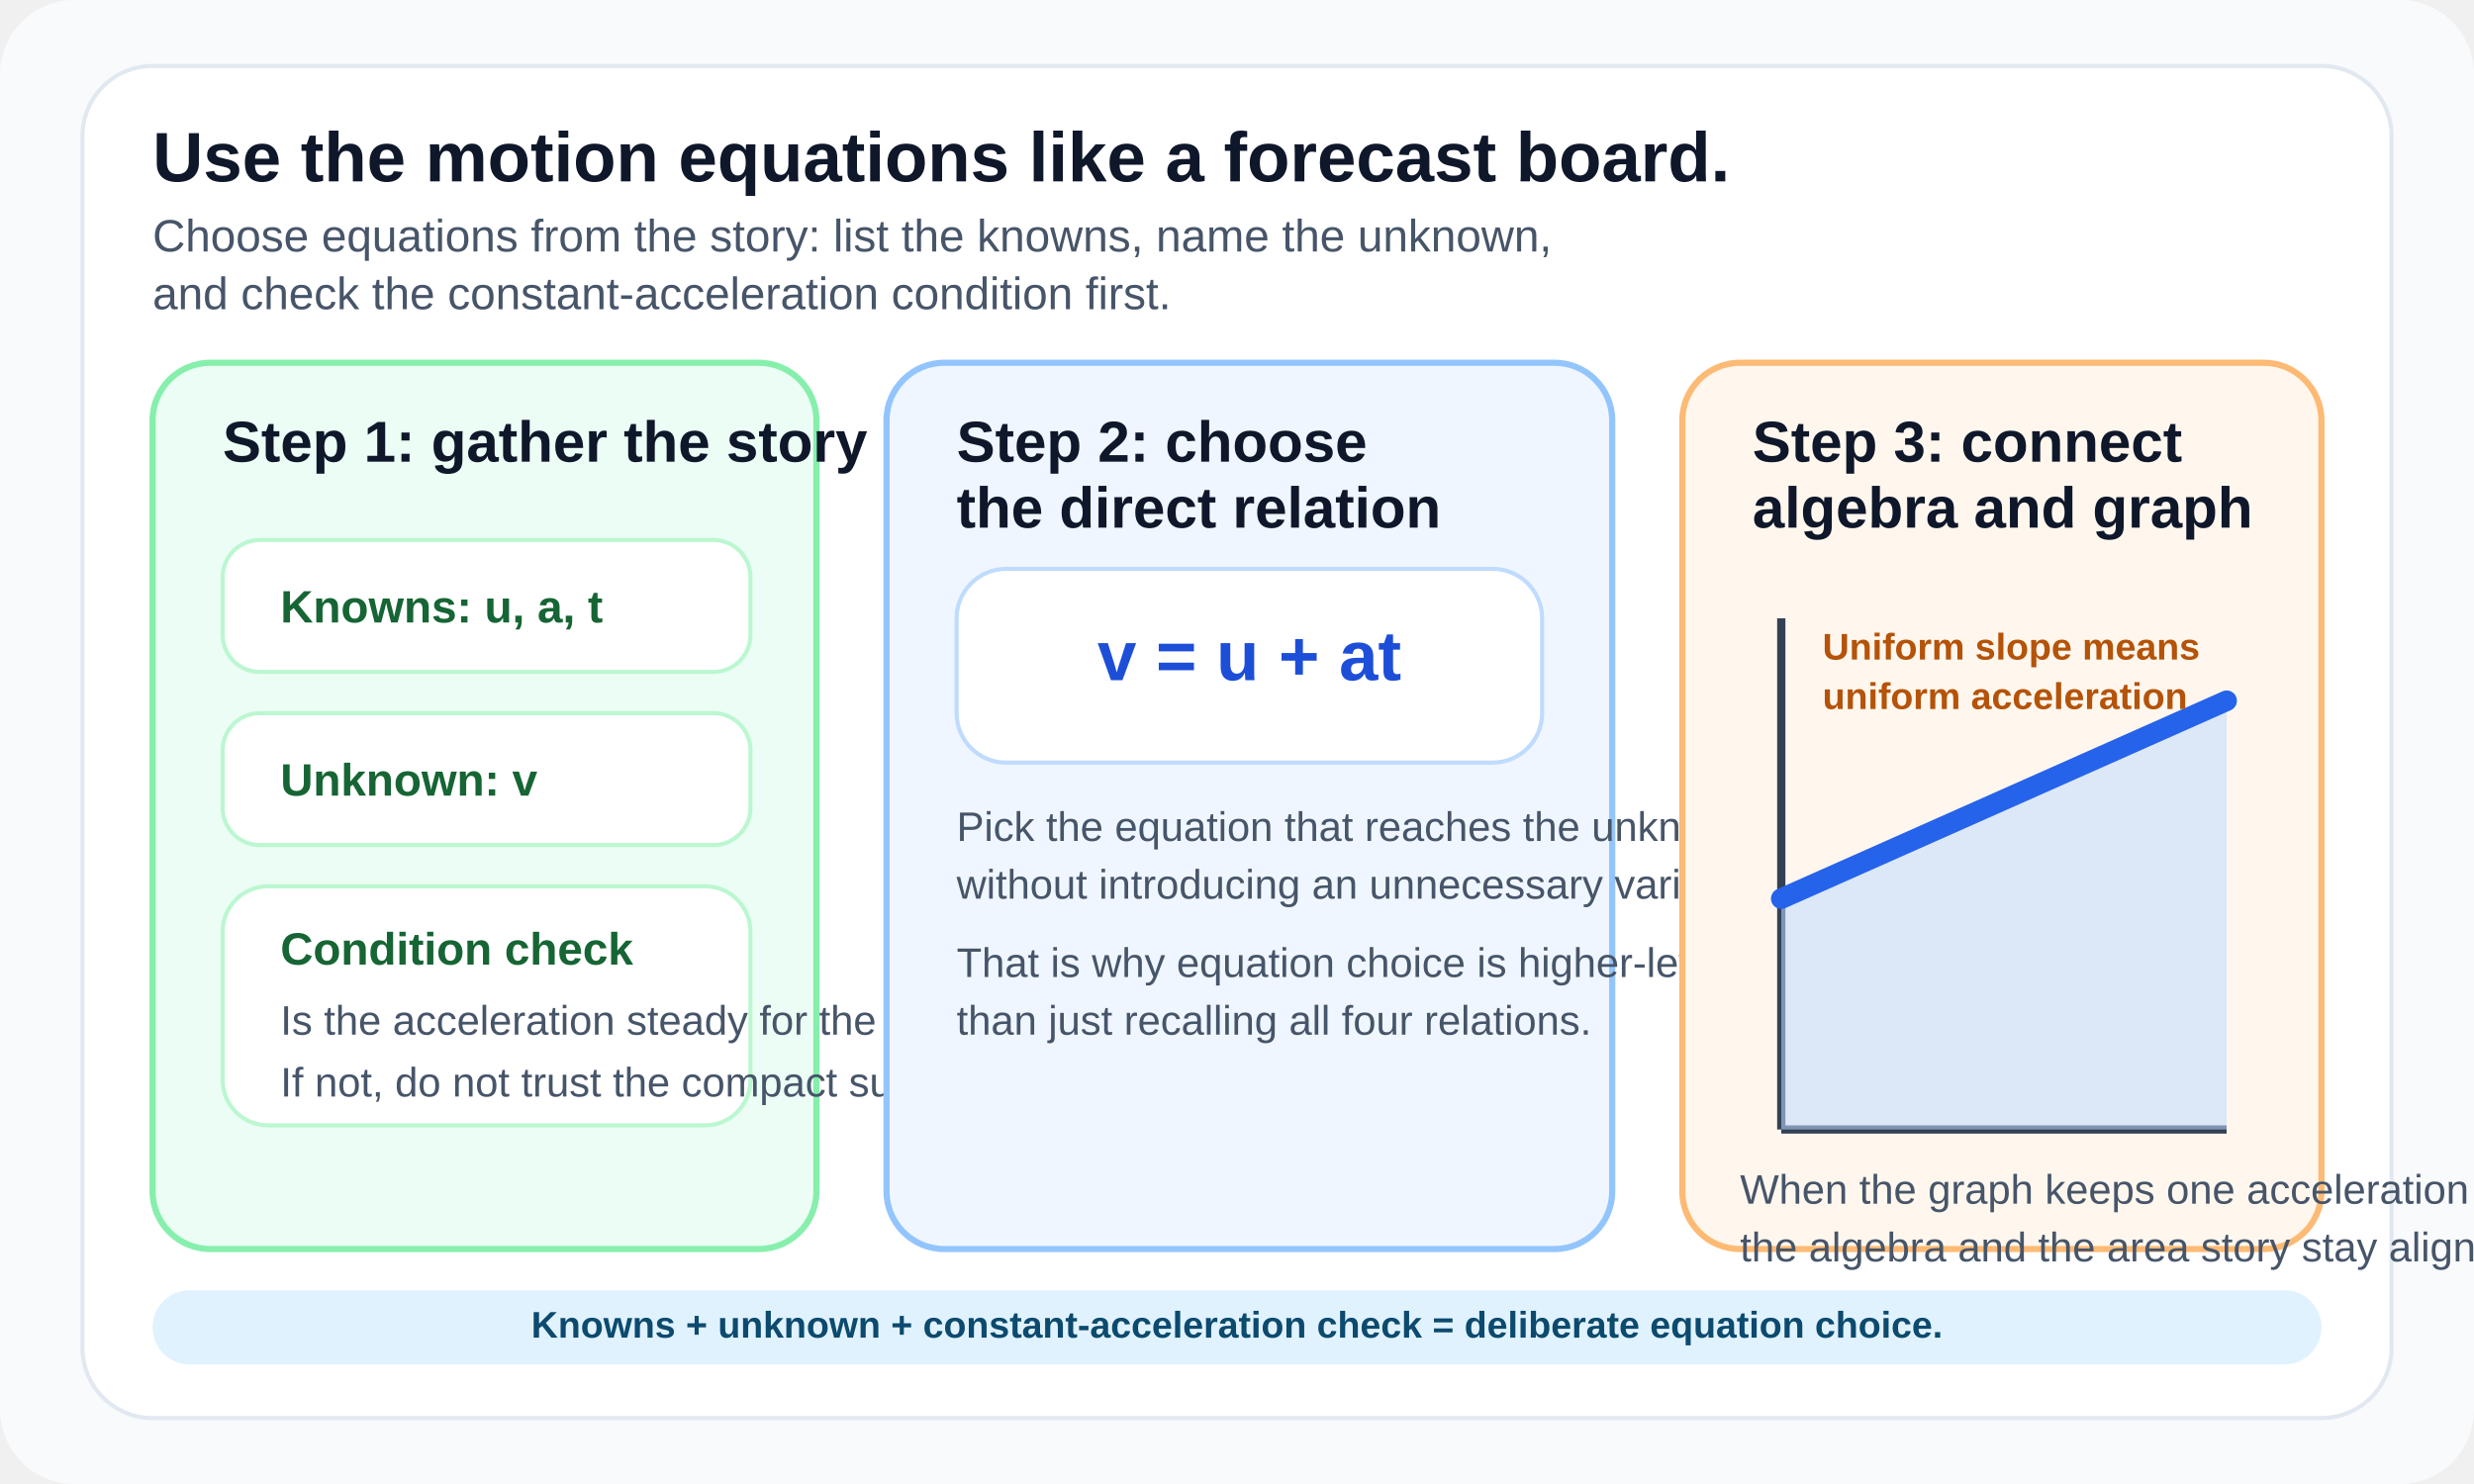
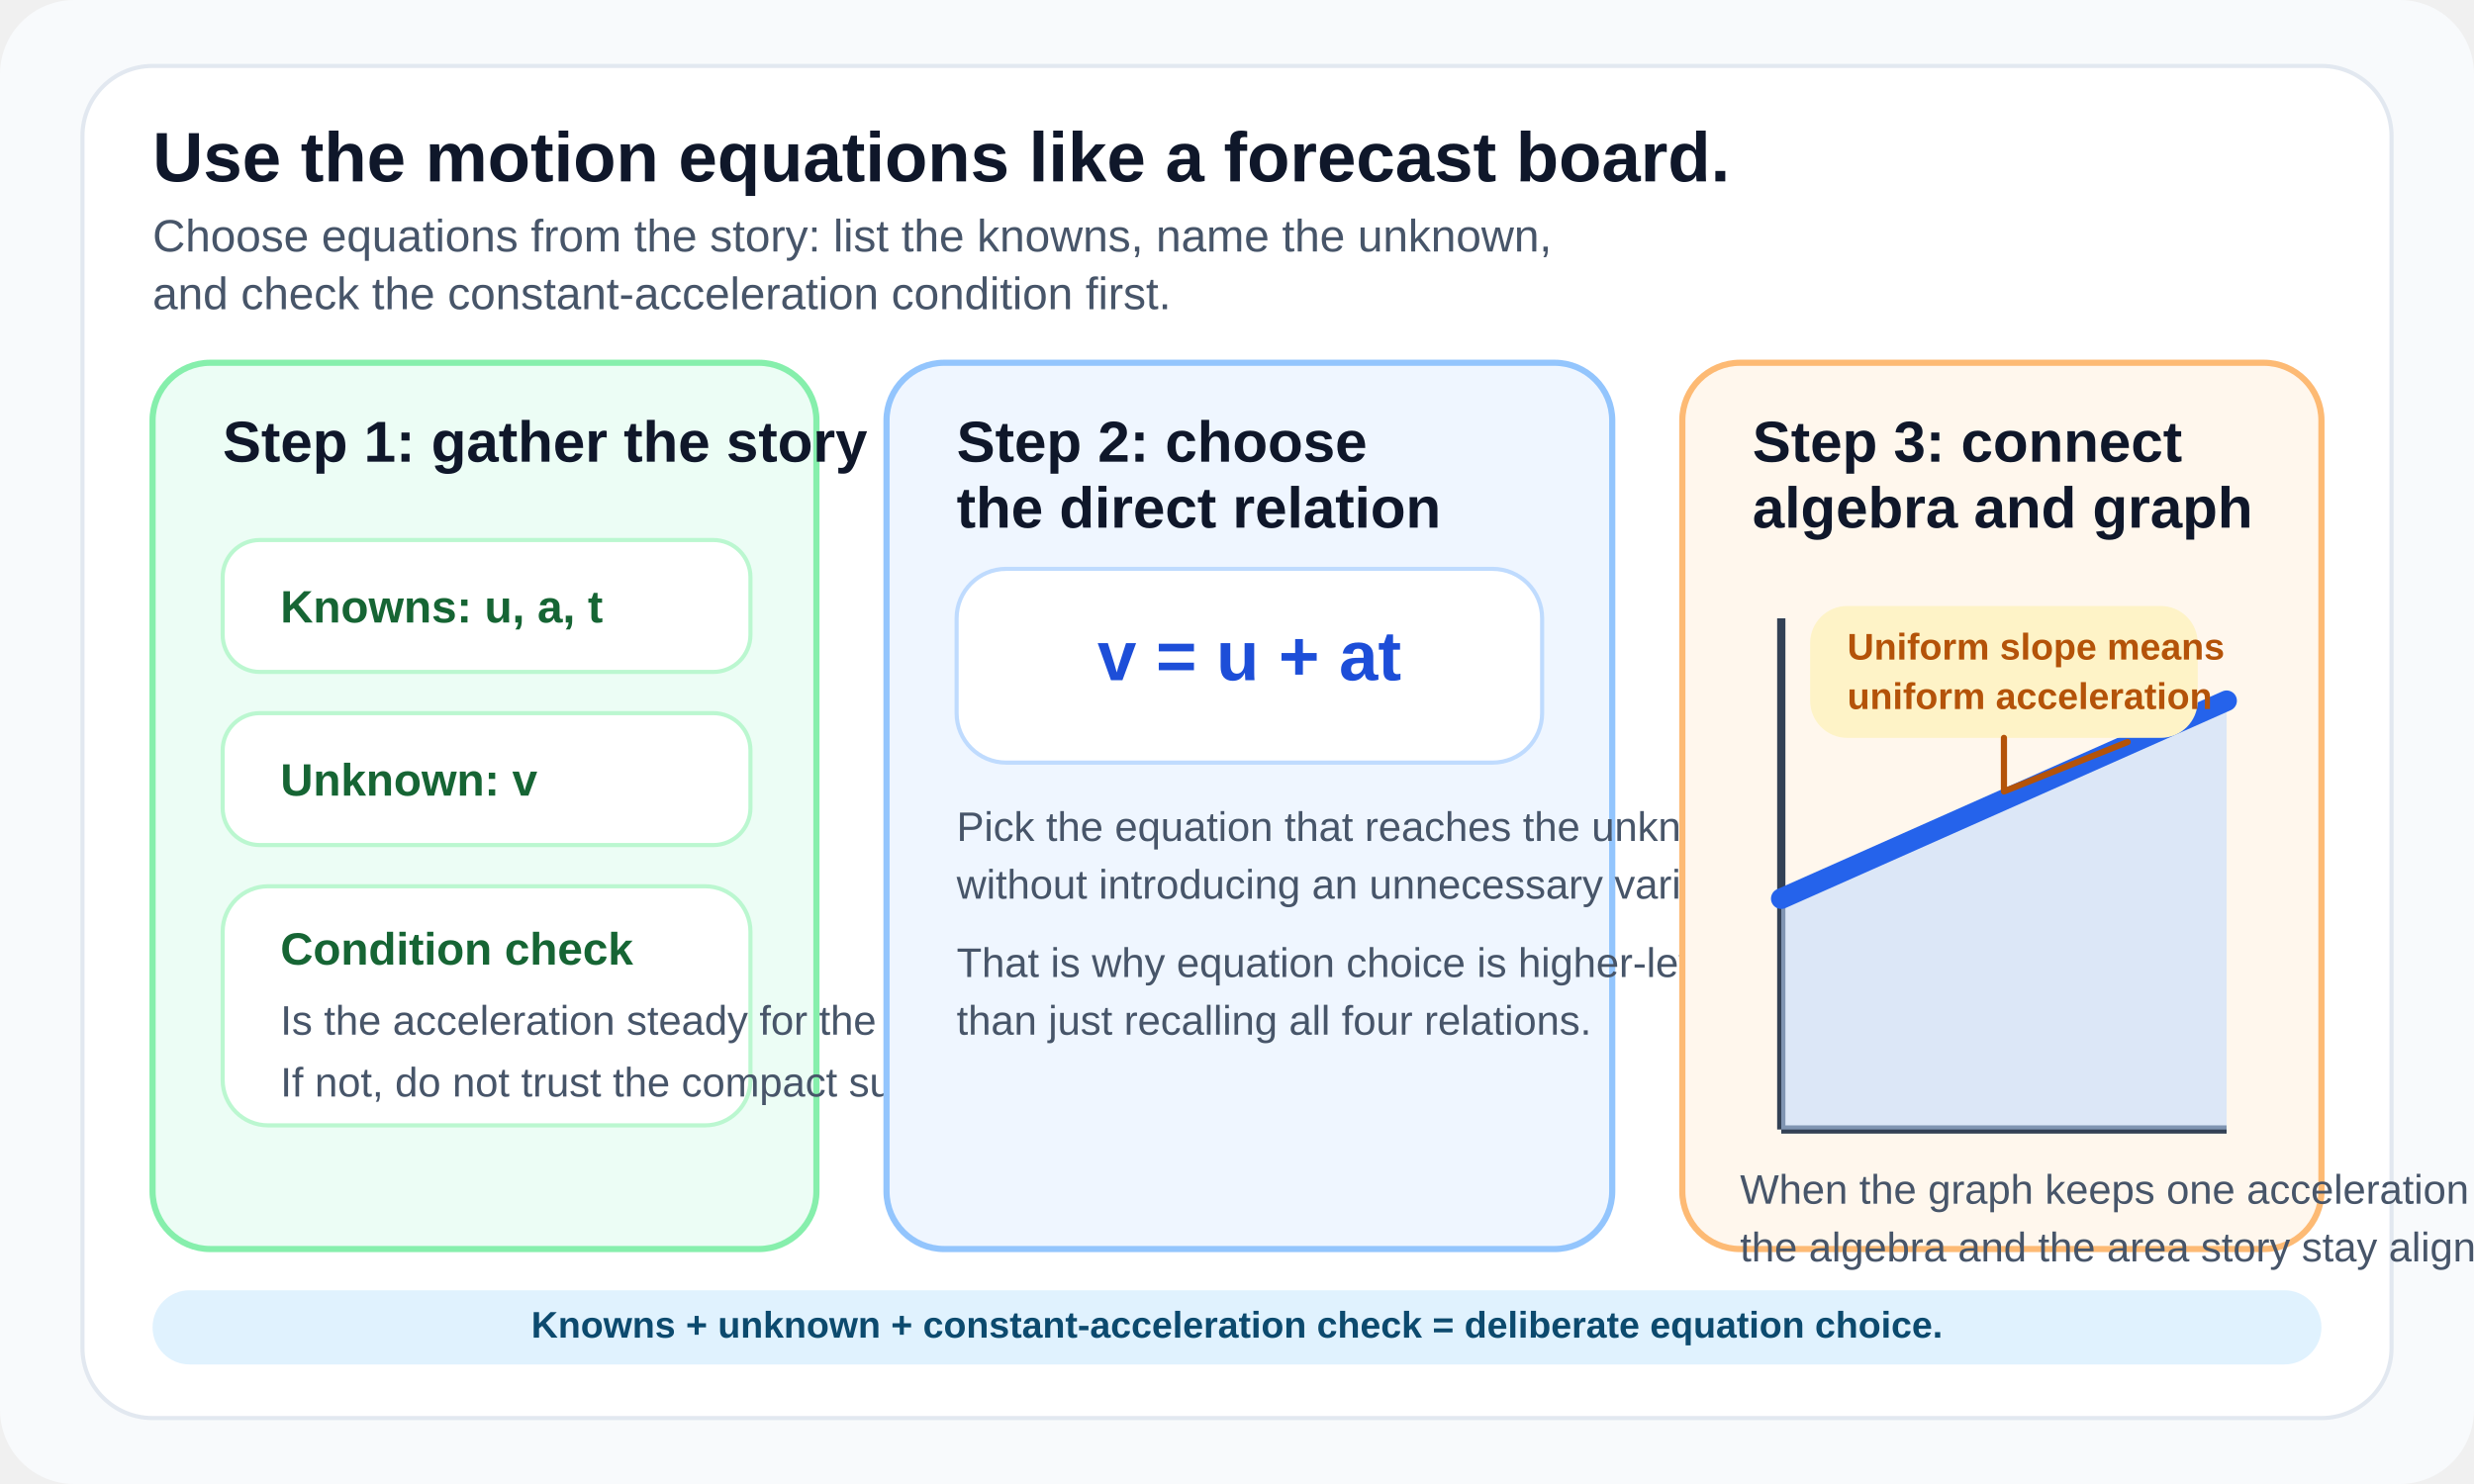
<svg xmlns="http://www.w3.org/2000/svg" width="1200" height="720" viewBox="0 0 1200 720" fill="none">
  <style>
    .title { fill: #0f172a; font: 700 34px 'Segoe UI', Arial, sans-serif; }
    .subtitle { fill: #475569; font: 400 22px 'Segoe UI', Arial, sans-serif; }
    .panel-title { fill: #0f172a; font: 700 28px 'Segoe UI', Arial, sans-serif; }
    .body { fill: #475569; font: 400 20px 'Segoe UI', Arial, sans-serif; }
+     .guide { fill: none; stroke-width: 3; stroke-linecap: round; stroke-linejoin: round; }
  </style>
  <rect width="1200" height="720" rx="36" fill="#F8FAFC" />
  <rect x="40" y="32" width="1120" height="656" rx="34" fill="#FFFFFF" stroke="#E2E8F0" stroke-width="2" />
  <text x="74" y="88" class="title">Use the motion equations like a forecast board.</text>
  <text x="74" y="122" class="subtitle">Choose equations from the story: list the knowns, name the unknown,</text>
  <text x="74" y="150" class="subtitle">and check the constant-acceleration condition first.</text>
  <rect x="74" y="176" width="322" height="430" rx="28" fill="#ECFDF5" stroke="#86EFAC" stroke-width="3" />
  <text x="108" y="224" class="panel-title">Step 1: gather the story</text>
  <rect x="108" y="262" width="256" height="64" rx="18" fill="#FFFFFF" stroke="#BBF7D0" stroke-width="2" />
  <text x="136" y="302" fill="#166534" font-family="Segoe UI, Arial, sans-serif" font-size="22" font-weight="700">Knowns: u, a, t</text>
  <rect x="108" y="346" width="256" height="64" rx="18" fill="#FFFFFF" stroke="#BBF7D0" stroke-width="2" />
  <text x="136" y="386" fill="#166534" font-family="Segoe UI, Arial, sans-serif" font-size="22" font-weight="700">Unknown: v</text>
  <rect x="108" y="430" width="256" height="116" rx="22" fill="#FFFFFF" stroke="#BBF7D0" stroke-width="2" />
  <text x="136" y="468" fill="#166534" font-family="Segoe UI, Arial, sans-serif" font-size="22" font-weight="700">Condition check</text>
  <text x="136" y="502" class="body">Is the acceleration steady for the whole interval?</text>
  <text x="136" y="532" class="body">If not, do not trust the compact suvat forecast directly.</text>
  <rect x="430" y="176" width="352" height="430" rx="28" fill="#EFF6FF" stroke="#93C5FD" stroke-width="3" />
  <text x="464" y="224" class="panel-title">Step 2: choose</text>
  <text x="464" y="256" class="panel-title">the direct relation</text>
  <rect x="464" y="276" width="284" height="94" rx="24" fill="#FFFFFF" stroke="#BFDBFE" stroke-width="2" />
  <text x="606" y="330" fill="#1D4ED8" font-family="Segoe UI, Arial, sans-serif" font-size="34" font-weight="700" text-anchor="middle">v = u + at</text>
  <text x="464" y="408" class="body">Pick the equation that reaches the unknown</text>
  <text x="464" y="436" class="body">without introducing an unnecessary variable.</text>
  <text x="464" y="474" class="body">That is why equation choice is higher-level</text>
  <text x="464" y="502" class="body">than just recalling all four relations.</text>
  <rect x="816" y="176" width="310" height="430" rx="28" fill="#FFF7ED" stroke="#FDBA74" stroke-width="3" />
  <text x="850" y="224" class="panel-title">Step 3: connect</text>
  <text x="850" y="256" class="panel-title">algebra and graph</text>
  <line x1="864" y1="548" x2="1080" y2="548" stroke="#334155" stroke-width="4" />
  <line x1="864" y1="548" x2="864" y2="300" stroke="#334155" stroke-width="4" />
  <polygon points="864,548 864,436 1080,340 1080,548" fill="#BFDBFE" fill-opacity="0.55" />
  <polyline points="864,436 1080,340" fill="none" stroke="#2563EB" stroke-width="10" stroke-linecap="round" />
-   <text x="884" y="320" fill="#B45309" font-family="Segoe UI, Arial, sans-serif" font-size="18" font-weight="700">Uniform slope means</text>
-   <text x="884" y="344" fill="#B45309" font-family="Segoe UI, Arial, sans-serif" font-size="18" font-weight="700">uniform acceleration</text>
+   <rect x="878" y="294" width="188" height="64" rx="18" fill="#FEF3C7" />
+   <text x="896" y="320" fill="#B45309" font-family="Segoe UI, Arial, sans-serif" font-size="18" font-weight="700">Uniform slope means</text>
+   <text x="896" y="344" fill="#B45309" font-family="Segoe UI, Arial, sans-serif" font-size="18" font-weight="700">uniform acceleration</text>
+   <polyline points="972,358 972,384 1032,360" class="guide" stroke="#B45309" />
  <text x="844" y="584" class="body">When the graph keeps one acceleration pattern,</text>
  <text x="844" y="612" class="body">the algebra and the area story stay aligned.</text>
  <rect x="74" y="626" width="1052" height="36" rx="18" fill="#E0F2FE" />
  <text x="600" y="649" fill="#0C4A6E" font-family="Segoe UI, Arial, sans-serif" font-size="18" font-weight="700" text-anchor="middle">Knowns + unknown + constant-acceleration check = deliberate equation choice.</text>
</svg>
